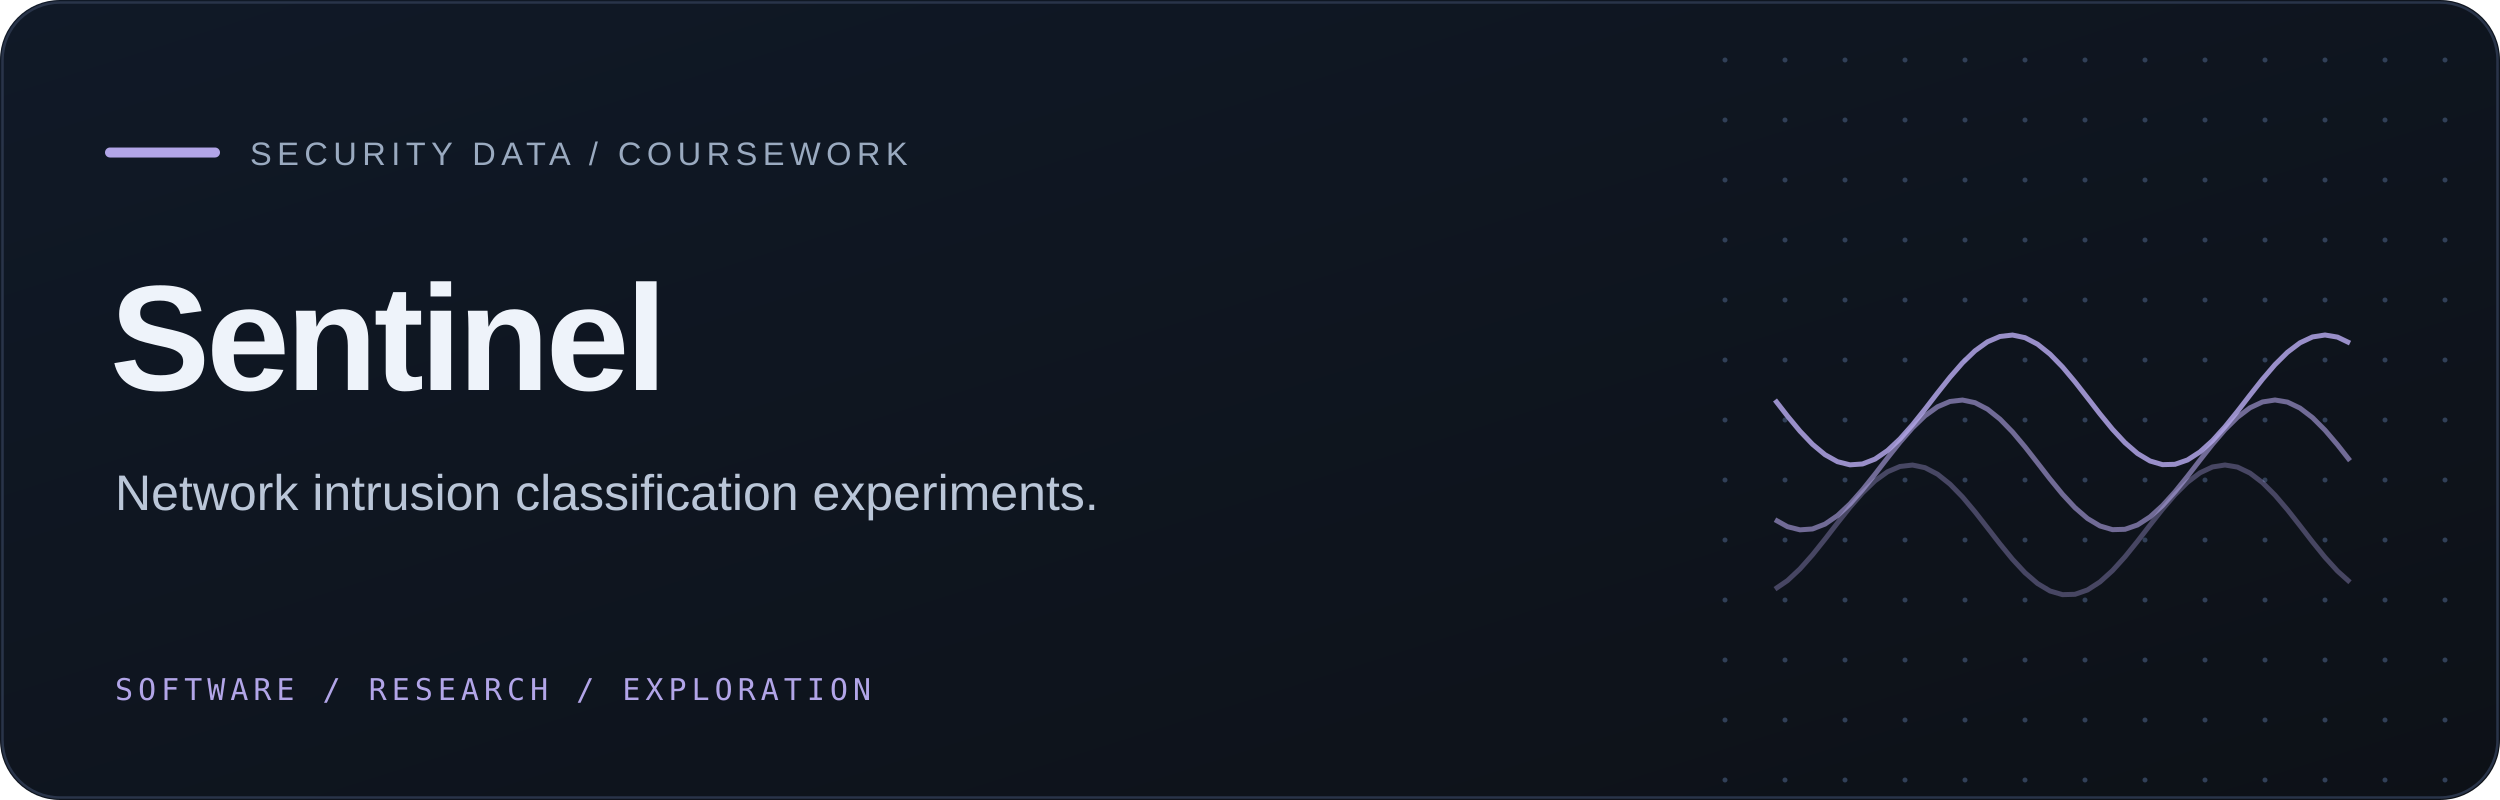
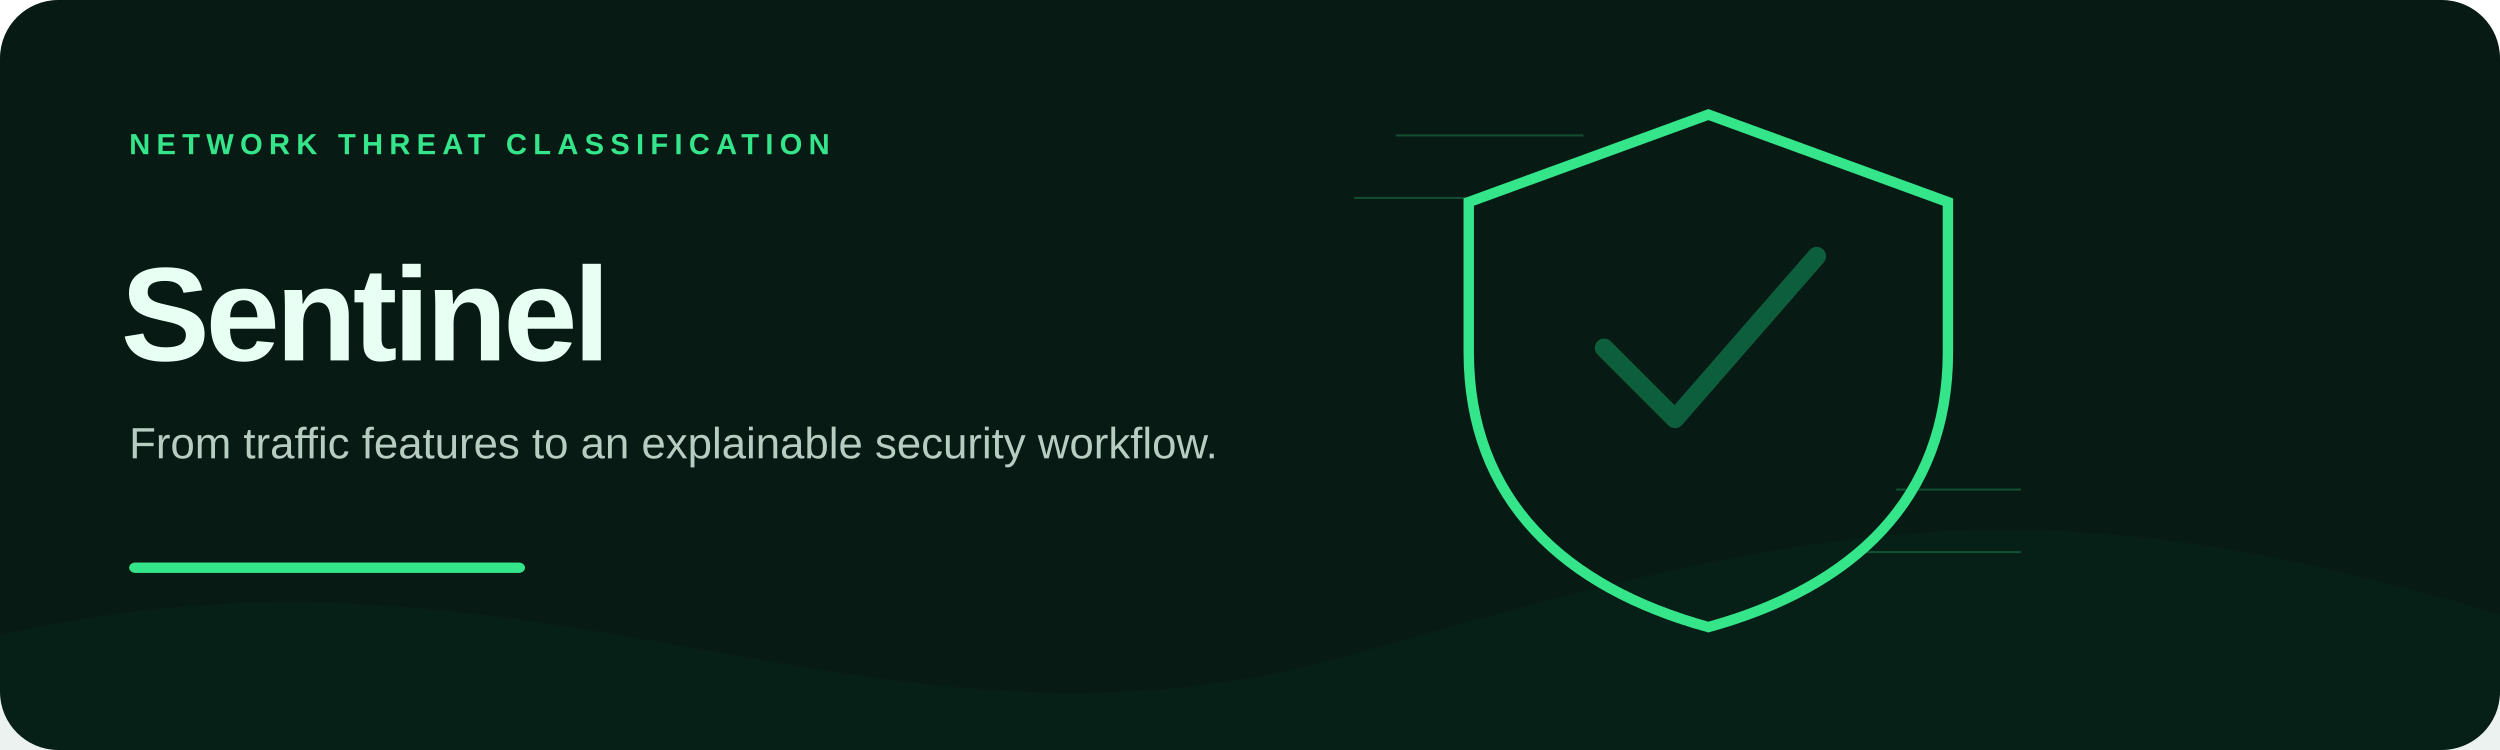
- <svg xmlns="http://www.w3.org/2000/svg" width="1000" height="320" viewBox="0 0 1000 320" role="img" aria-labelledby="title desc">
-   <defs>
-     <linearGradient id="surface" x2="1" y2="1">
-       <stop stop-color="#101927" />
-       <stop offset="1" stop-color="#0d1117" />
-     </linearGradient>
-     <linearGradient id="accent">
-       <stop stop-color="#b2a5e8" />
-       <stop offset="1" stop-color="#a78bfa" />
-     </linearGradient>
-   </defs>
-   <rect width="1000" height="320" rx="24" fill="url(#surface)" />
-   <rect x="1" y="1" width="998" height="318" rx="23" fill="none" stroke="#293449" />
-   <circle cx="690" cy="24" r="1" fill="#314058" />
-   <circle cx="690" cy="48" r="1" fill="#314058" />
-   <circle cx="690" cy="72" r="1" fill="#314058" />
-   <circle cx="690" cy="96" r="1" fill="#314058" />
-   <circle cx="690" cy="120" r="1" fill="#314058" />
-   <circle cx="690" cy="144" r="1" fill="#314058" />
-   <circle cx="690" cy="168" r="1" fill="#314058" />
-   <circle cx="690" cy="192" r="1" fill="#314058" />
-   <circle cx="690" cy="216" r="1" fill="#314058" />
-   <circle cx="690" cy="240" r="1" fill="#314058" />
-   <circle cx="690" cy="264" r="1" fill="#314058" />
-   <circle cx="690" cy="288" r="1" fill="#314058" />
-   <circle cx="690" cy="312" r="1" fill="#314058" />
-   <circle cx="714" cy="24" r="1" fill="#314058" />
-   <circle cx="714" cy="48" r="1" fill="#314058" />
-   <circle cx="714" cy="72" r="1" fill="#314058" />
-   <circle cx="714" cy="96" r="1" fill="#314058" />
-   <circle cx="714" cy="120" r="1" fill="#314058" />
-   <circle cx="714" cy="144" r="1" fill="#314058" />
-   <circle cx="714" cy="168" r="1" fill="#314058" />
-   <circle cx="714" cy="192" r="1" fill="#314058" />
-   <circle cx="714" cy="216" r="1" fill="#314058" />
-   <circle cx="714" cy="240" r="1" fill="#314058" />
-   <circle cx="714" cy="264" r="1" fill="#314058" />
-   <circle cx="714" cy="288" r="1" fill="#314058" />
-   <circle cx="714" cy="312" r="1" fill="#314058" />
-   <circle cx="738" cy="24" r="1" fill="#314058" />
-   <circle cx="738" cy="48" r="1" fill="#314058" />
-   <circle cx="738" cy="72" r="1" fill="#314058" />
-   <circle cx="738" cy="96" r="1" fill="#314058" />
-   <circle cx="738" cy="120" r="1" fill="#314058" />
-   <circle cx="738" cy="144" r="1" fill="#314058" />
-   <circle cx="738" cy="168" r="1" fill="#314058" />
-   <circle cx="738" cy="192" r="1" fill="#314058" />
-   <circle cx="738" cy="216" r="1" fill="#314058" />
-   <circle cx="738" cy="240" r="1" fill="#314058" />
-   <circle cx="738" cy="264" r="1" fill="#314058" />
-   <circle cx="738" cy="288" r="1" fill="#314058" />
-   <circle cx="738" cy="312" r="1" fill="#314058" />
-   <circle cx="762" cy="24" r="1" fill="#314058" />
-   <circle cx="762" cy="48" r="1" fill="#314058" />
-   <circle cx="762" cy="72" r="1" fill="#314058" />
-   <circle cx="762" cy="96" r="1" fill="#314058" />
-   <circle cx="762" cy="120" r="1" fill="#314058" />
-   <circle cx="762" cy="144" r="1" fill="#314058" />
-   <circle cx="762" cy="168" r="1" fill="#314058" />
-   <circle cx="762" cy="192" r="1" fill="#314058" />
-   <circle cx="762" cy="216" r="1" fill="#314058" />
-   <circle cx="762" cy="240" r="1" fill="#314058" />
-   <circle cx="762" cy="264" r="1" fill="#314058" />
-   <circle cx="762" cy="288" r="1" fill="#314058" />
-   <circle cx="762" cy="312" r="1" fill="#314058" />
-   <circle cx="786" cy="24" r="1" fill="#314058" />
-   <circle cx="786" cy="48" r="1" fill="#314058" />
-   <circle cx="786" cy="72" r="1" fill="#314058" />
-   <circle cx="786" cy="96" r="1" fill="#314058" />
-   <circle cx="786" cy="120" r="1" fill="#314058" />
-   <circle cx="786" cy="144" r="1" fill="#314058" />
-   <circle cx="786" cy="168" r="1" fill="#314058" />
-   <circle cx="786" cy="192" r="1" fill="#314058" />
-   <circle cx="786" cy="216" r="1" fill="#314058" />
-   <circle cx="786" cy="240" r="1" fill="#314058" />
-   <circle cx="786" cy="264" r="1" fill="#314058" />
-   <circle cx="786" cy="288" r="1" fill="#314058" />
-   <circle cx="786" cy="312" r="1" fill="#314058" />
-   <circle cx="810" cy="24" r="1" fill="#314058" />
-   <circle cx="810" cy="48" r="1" fill="#314058" />
-   <circle cx="810" cy="72" r="1" fill="#314058" />
-   <circle cx="810" cy="96" r="1" fill="#314058" />
-   <circle cx="810" cy="120" r="1" fill="#314058" />
-   <circle cx="810" cy="144" r="1" fill="#314058" />
-   <circle cx="810" cy="168" r="1" fill="#314058" />
-   <circle cx="810" cy="192" r="1" fill="#314058" />
-   <circle cx="810" cy="216" r="1" fill="#314058" />
-   <circle cx="810" cy="240" r="1" fill="#314058" />
-   <circle cx="810" cy="264" r="1" fill="#314058" />
-   <circle cx="810" cy="288" r="1" fill="#314058" />
-   <circle cx="810" cy="312" r="1" fill="#314058" />
-   <circle cx="834" cy="24" r="1" fill="#314058" />
-   <circle cx="834" cy="48" r="1" fill="#314058" />
-   <circle cx="834" cy="72" r="1" fill="#314058" />
-   <circle cx="834" cy="96" r="1" fill="#314058" />
-   <circle cx="834" cy="120" r="1" fill="#314058" />
-   <circle cx="834" cy="144" r="1" fill="#314058" />
-   <circle cx="834" cy="168" r="1" fill="#314058" />
-   <circle cx="834" cy="192" r="1" fill="#314058" />
-   <circle cx="834" cy="216" r="1" fill="#314058" />
-   <circle cx="834" cy="240" r="1" fill="#314058" />
-   <circle cx="834" cy="264" r="1" fill="#314058" />
-   <circle cx="834" cy="288" r="1" fill="#314058" />
-   <circle cx="834" cy="312" r="1" fill="#314058" />
-   <circle cx="858" cy="24" r="1" fill="#314058" />
-   <circle cx="858" cy="48" r="1" fill="#314058" />
-   <circle cx="858" cy="72" r="1" fill="#314058" />
-   <circle cx="858" cy="96" r="1" fill="#314058" />
-   <circle cx="858" cy="120" r="1" fill="#314058" />
-   <circle cx="858" cy="144" r="1" fill="#314058" />
-   <circle cx="858" cy="168" r="1" fill="#314058" />
-   <circle cx="858" cy="192" r="1" fill="#314058" />
-   <circle cx="858" cy="216" r="1" fill="#314058" />
-   <circle cx="858" cy="240" r="1" fill="#314058" />
-   <circle cx="858" cy="264" r="1" fill="#314058" />
-   <circle cx="858" cy="288" r="1" fill="#314058" />
-   <circle cx="858" cy="312" r="1" fill="#314058" />
-   <circle cx="882" cy="24" r="1" fill="#314058" />
-   <circle cx="882" cy="48" r="1" fill="#314058" />
-   <circle cx="882" cy="72" r="1" fill="#314058" />
-   <circle cx="882" cy="96" r="1" fill="#314058" />
-   <circle cx="882" cy="120" r="1" fill="#314058" />
-   <circle cx="882" cy="144" r="1" fill="#314058" />
-   <circle cx="882" cy="168" r="1" fill="#314058" />
-   <circle cx="882" cy="192" r="1" fill="#314058" />
-   <circle cx="882" cy="216" r="1" fill="#314058" />
-   <circle cx="882" cy="240" r="1" fill="#314058" />
-   <circle cx="882" cy="264" r="1" fill="#314058" />
-   <circle cx="882" cy="288" r="1" fill="#314058" />
-   <circle cx="882" cy="312" r="1" fill="#314058" />
-   <circle cx="906" cy="24" r="1" fill="#314058" />
-   <circle cx="906" cy="48" r="1" fill="#314058" />
-   <circle cx="906" cy="72" r="1" fill="#314058" />
-   <circle cx="906" cy="96" r="1" fill="#314058" />
-   <circle cx="906" cy="120" r="1" fill="#314058" />
-   <circle cx="906" cy="144" r="1" fill="#314058" />
-   <circle cx="906" cy="168" r="1" fill="#314058" />
-   <circle cx="906" cy="192" r="1" fill="#314058" />
-   <circle cx="906" cy="216" r="1" fill="#314058" />
-   <circle cx="906" cy="240" r="1" fill="#314058" />
-   <circle cx="906" cy="264" r="1" fill="#314058" />
-   <circle cx="906" cy="288" r="1" fill="#314058" />
-   <circle cx="906" cy="312" r="1" fill="#314058" />
-   <circle cx="930" cy="24" r="1" fill="#314058" />
-   <circle cx="930" cy="48" r="1" fill="#314058" />
-   <circle cx="930" cy="72" r="1" fill="#314058" />
-   <circle cx="930" cy="96" r="1" fill="#314058" />
-   <circle cx="930" cy="120" r="1" fill="#314058" />
-   <circle cx="930" cy="144" r="1" fill="#314058" />
-   <circle cx="930" cy="168" r="1" fill="#314058" />
-   <circle cx="930" cy="192" r="1" fill="#314058" />
-   <circle cx="930" cy="216" r="1" fill="#314058" />
-   <circle cx="930" cy="240" r="1" fill="#314058" />
-   <circle cx="930" cy="264" r="1" fill="#314058" />
-   <circle cx="930" cy="288" r="1" fill="#314058" />
-   <circle cx="930" cy="312" r="1" fill="#314058" />
-   <circle cx="954" cy="24" r="1" fill="#314058" />
-   <circle cx="954" cy="48" r="1" fill="#314058" />
-   <circle cx="954" cy="72" r="1" fill="#314058" />
-   <circle cx="954" cy="96" r="1" fill="#314058" />
-   <circle cx="954" cy="120" r="1" fill="#314058" />
-   <circle cx="954" cy="144" r="1" fill="#314058" />
-   <circle cx="954" cy="168" r="1" fill="#314058" />
-   <circle cx="954" cy="192" r="1" fill="#314058" />
-   <circle cx="954" cy="216" r="1" fill="#314058" />
-   <circle cx="954" cy="240" r="1" fill="#314058" />
-   <circle cx="954" cy="264" r="1" fill="#314058" />
-   <circle cx="954" cy="288" r="1" fill="#314058" />
-   <circle cx="954" cy="312" r="1" fill="#314058" />
-   <circle cx="978" cy="24" r="1" fill="#314058" />
-   <circle cx="978" cy="48" r="1" fill="#314058" />
-   <circle cx="978" cy="72" r="1" fill="#314058" />
-   <circle cx="978" cy="96" r="1" fill="#314058" />
-   <circle cx="978" cy="120" r="1" fill="#314058" />
-   <circle cx="978" cy="144" r="1" fill="#314058" />
-   <circle cx="978" cy="168" r="1" fill="#314058" />
-   <circle cx="978" cy="192" r="1" fill="#314058" />
-   <circle cx="978" cy="216" r="1" fill="#314058" />
-   <circle cx="978" cy="240" r="1" fill="#314058" />
-   <circle cx="978" cy="264" r="1" fill="#314058" />
-   <circle cx="978" cy="288" r="1" fill="#314058" />
-   <circle cx="978" cy="312" r="1" fill="#314058" />
-   <path d="M44 61h42" stroke="#b2a5e8" stroke-width="4" stroke-linecap="round" />
-   <text x="100" y="66" fill="#9aaac0" font-family="Arial,sans-serif" font-size="13" letter-spacing="2.2">SECURITY DATA / COURSEWORK</text>
-   <text x="44" y="156" fill="#eef3fa" font-family="Arial,sans-serif" font-size="60" font-weight="700" letter-spacing="-1.5">Sentinel</text>
-   <text x="46" y="204" fill="#bac6d8" font-family="Arial,sans-serif" font-size="20">Network intrusion classification experiments.</text>
-   <text x="46" y="280" fill="#b2a5e8" font-family="monospace" font-size="12" letter-spacing="2">SOFTWARE / RESEARCH / EXPLORATION</text>
-   <polyline points="710,160.0 715,166.433 720,172.465 725,177.723 730,181.878 735,184.674 740,185.935 745,185.584 750,183.642 755,180.23 760,175.56 765,169.923 770,163.669 775,157.187 780,150.88 785,145.139 790,140.323 795,136.73 800,134.584 805,134.018 810,135.068 815,137.668 820,141.656 825,146.785 830,152.735 835,159.137 840,165.593 845,171.701 850,177.082 855,181.4 860,184.388 865,185.86 870,185.723 875,183.988 880,180.761 885,176.243 890,170.715 895,164.521 900,158.046 905,151.693 910,145.855 915,140.898 920,137.128 925,134.78 930,134 935,134.837 940,137.238" fill="none" stroke="#b2a5e8" stroke-width="2" opacity="0.85" />
-   <polyline points="710,207.878 715,210.674 720,211.935 725,211.584 730,209.642 735,206.23 740,201.56 745,195.923 750,189.669 755,183.187 760,176.88 765,171.139 770,166.323 775,162.73 780,160.584 785,160.018 790,161.068 795,163.668 800,167.656 805,172.785 810,178.735 815,185.137 820,191.593 825,197.701 830,203.082 835,207.4 840,210.388 845,211.86 850,211.723 855,209.988 860,206.761 865,202.243 870,196.715 875,190.521 880,184.046 885,177.693 890,171.855 895,166.898 900,163.128 905,160.78 910,160 915,160.837 920,163.238 925,167.055 930,172.049 935,177.911 940,184.276" fill="none" stroke="#b2a5e8" stroke-width="2" opacity="0.6" />
-   <polyline points="710,235.642 715,232.23 720,227.56 725,221.923 730,215.669 735,209.187 740,202.88 745,197.139 750,192.323 755,188.73 760,186.584 765,186.018 770,187.068 775,189.668 780,193.656 785,198.785 790,204.735 795,211.137 800,217.593 805,223.701 810,229.082 815,233.4 820,236.388 825,237.86 830,237.723 835,235.988 840,232.761 845,228.243 850,222.715 855,216.521 860,210.046 865,203.693 870,197.855 875,192.898 880,189.128 885,186.78 890,186 895,186.837 900,189.238 905,193.055 910,198.049 915,203.911 920,210.276 925,216.748 930,222.924 935,228.422 940,232.898" fill="none" stroke="#b2a5e8" stroke-width="2" opacity="0.35" />
+ <svg xmlns="http://www.w3.org/2000/svg" width="1200" height="360" viewBox="0 0 1200 360" role="img" aria-labelledby="t d">
+   <rect width="1200" height="360" rx="28" fill="#071B14" />
+   <path d="M0 305C260 245 420 380 650 314S980 230 1200 295V360H0z" fill="#0D5E3C" opacity=".08" />
+   <text x="62" y="74" fill="#35E58A" font-family="Arial,sans-serif" font-size="14" font-weight="700" letter-spacing="3">NETWORK THREAT CLASSIFICATION</text>
+   <text x="58" y="173" fill="#E8FFF4" font-family="Arial,sans-serif" font-size="64" font-weight="800" letter-spacing="-2">Sentinel</text>
+   <text x="62" y="220" fill="#E8FFF4" opacity=".78" font-family="Arial,sans-serif" font-size="21">From traffic features to an explainable security workflow.</text>
+   <rect x="62" y="270" width="190" height="5" rx="3" fill="#35E58A" />
+   <path d="M820 55l115 42v72c0 71-46 113-115 132-69-19-115-61-115-132V97z" fill="none" stroke="#35E58A" stroke-width="5" />
+   <path d="M770 167l34 34 68-78" fill="none" stroke="#0D5E3C" stroke-width="9" stroke-linecap="round" stroke-linejoin="round" />
+   <g stroke="#35E58A" opacity=".25">
+     <path d="M670 65h90M650 95h65M890 265h80M910 235h60" />
+   </g>
</svg>
